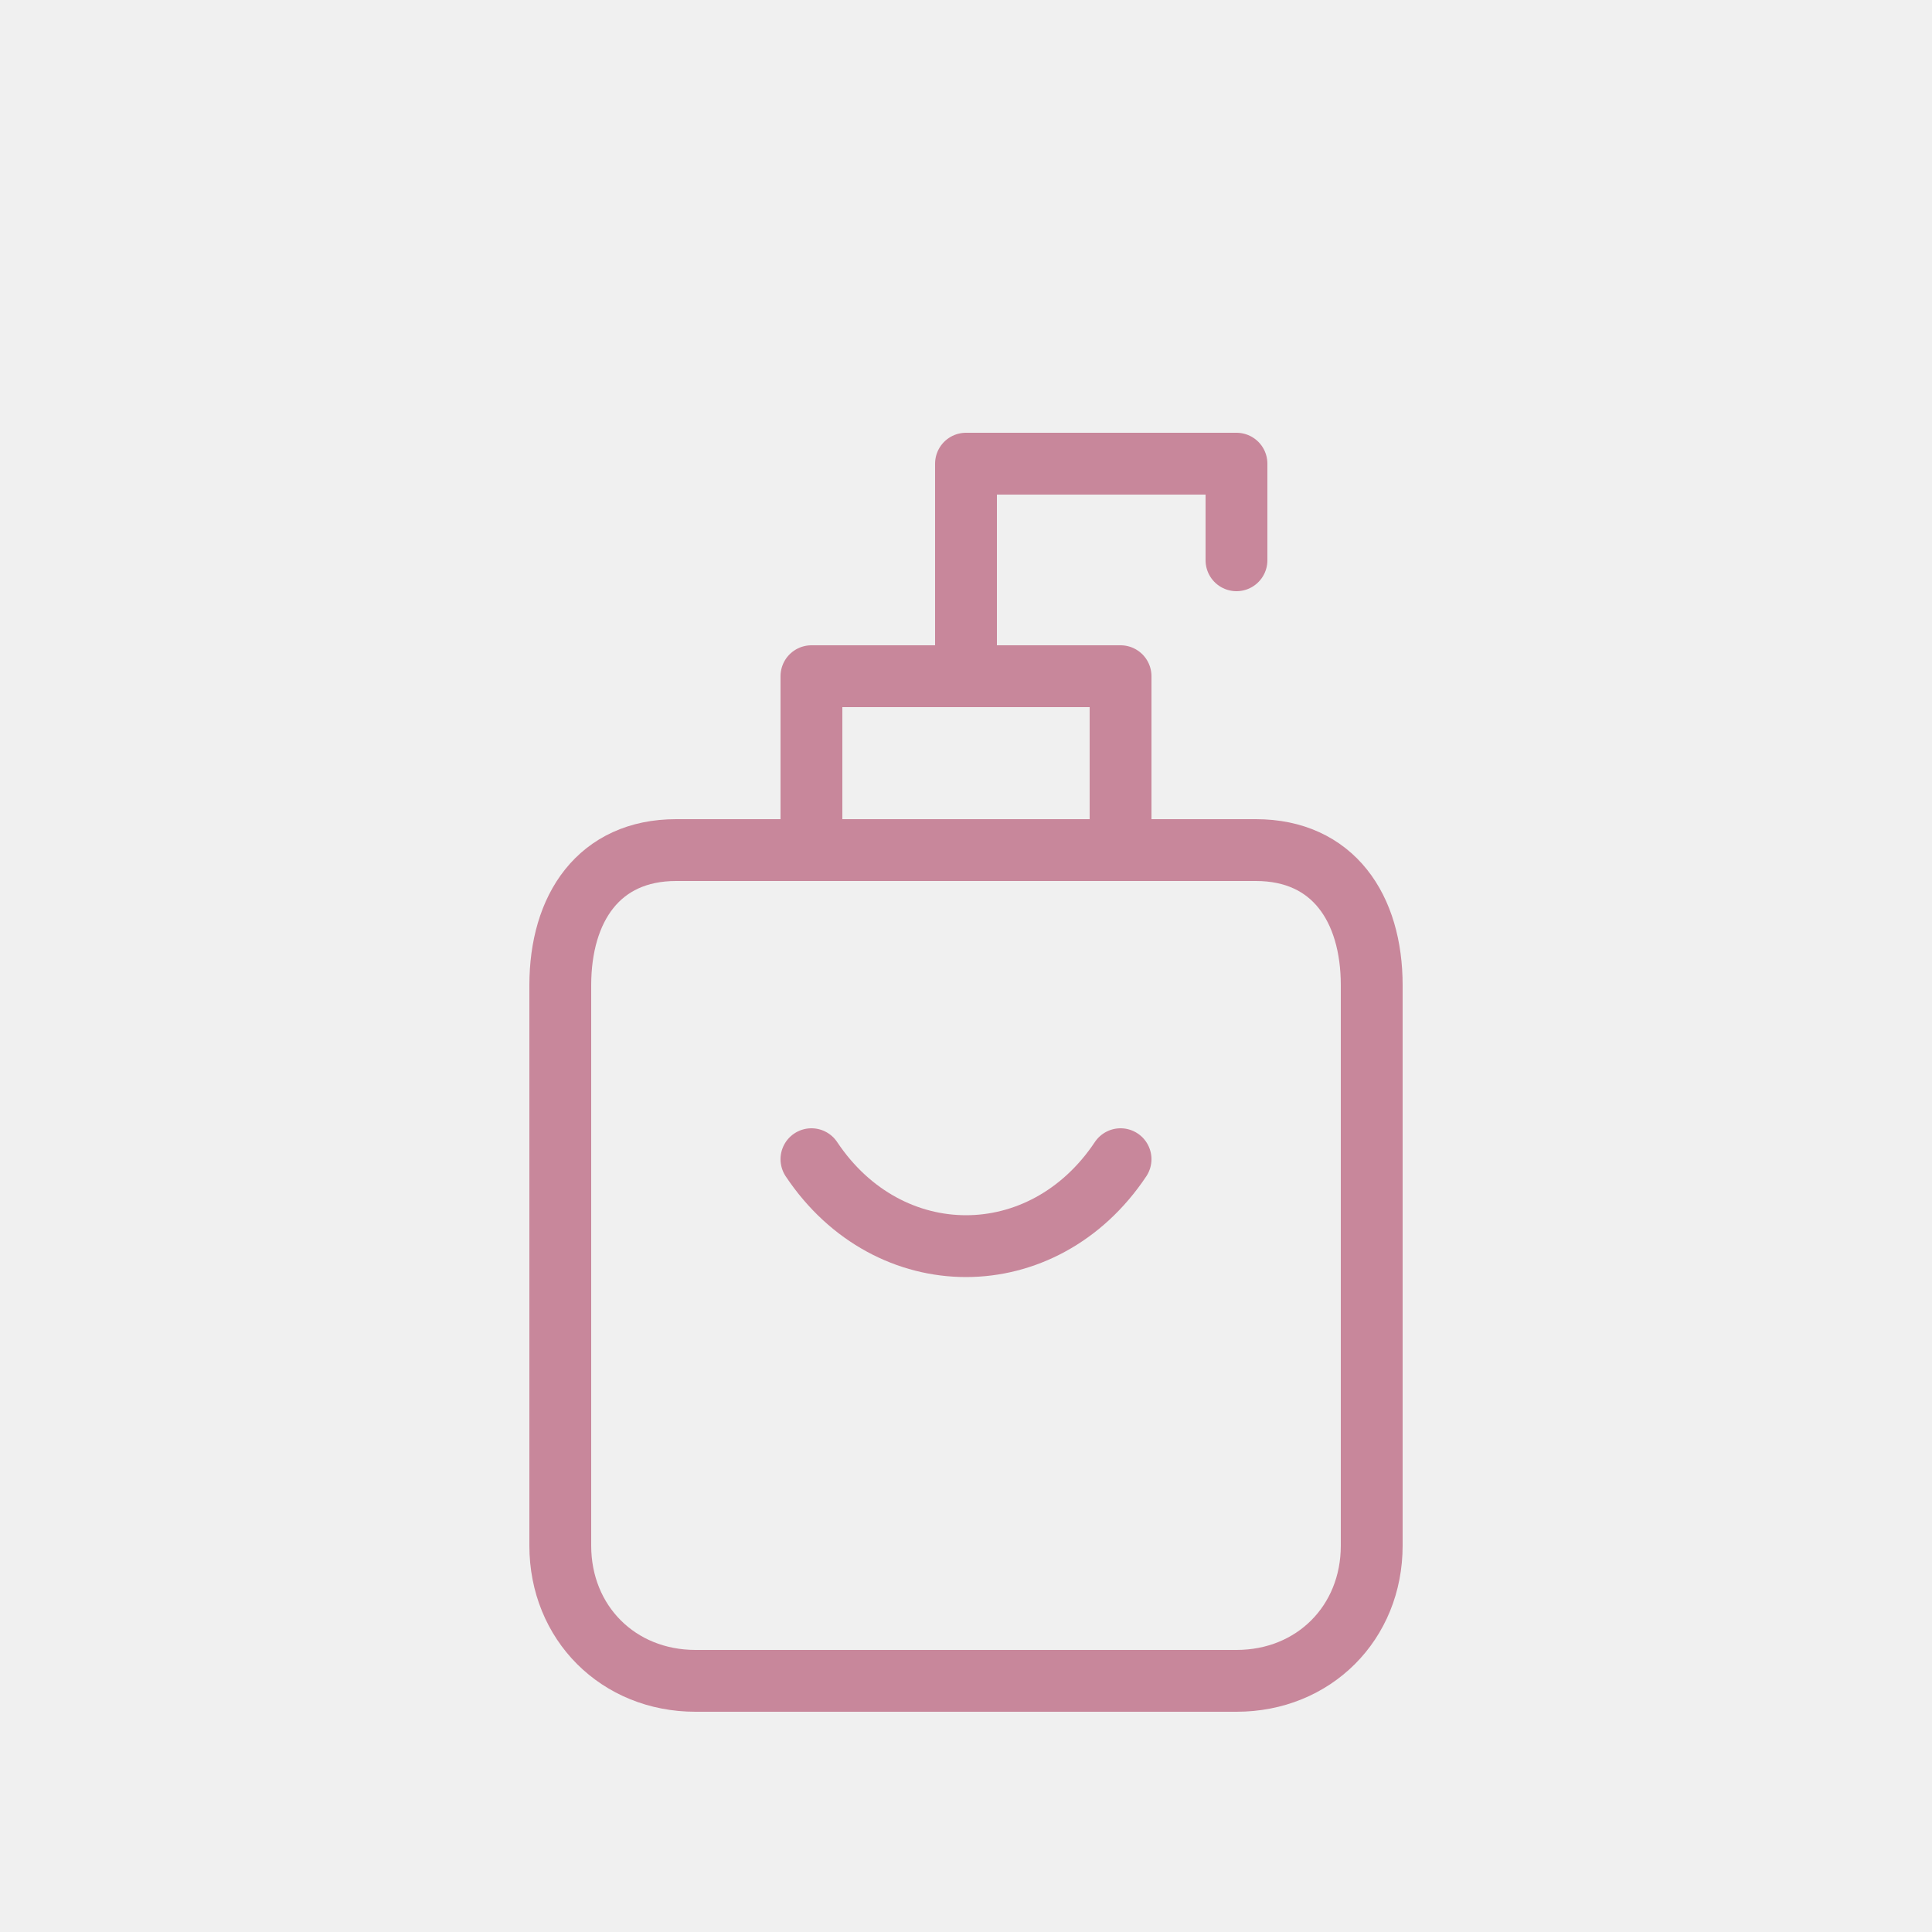
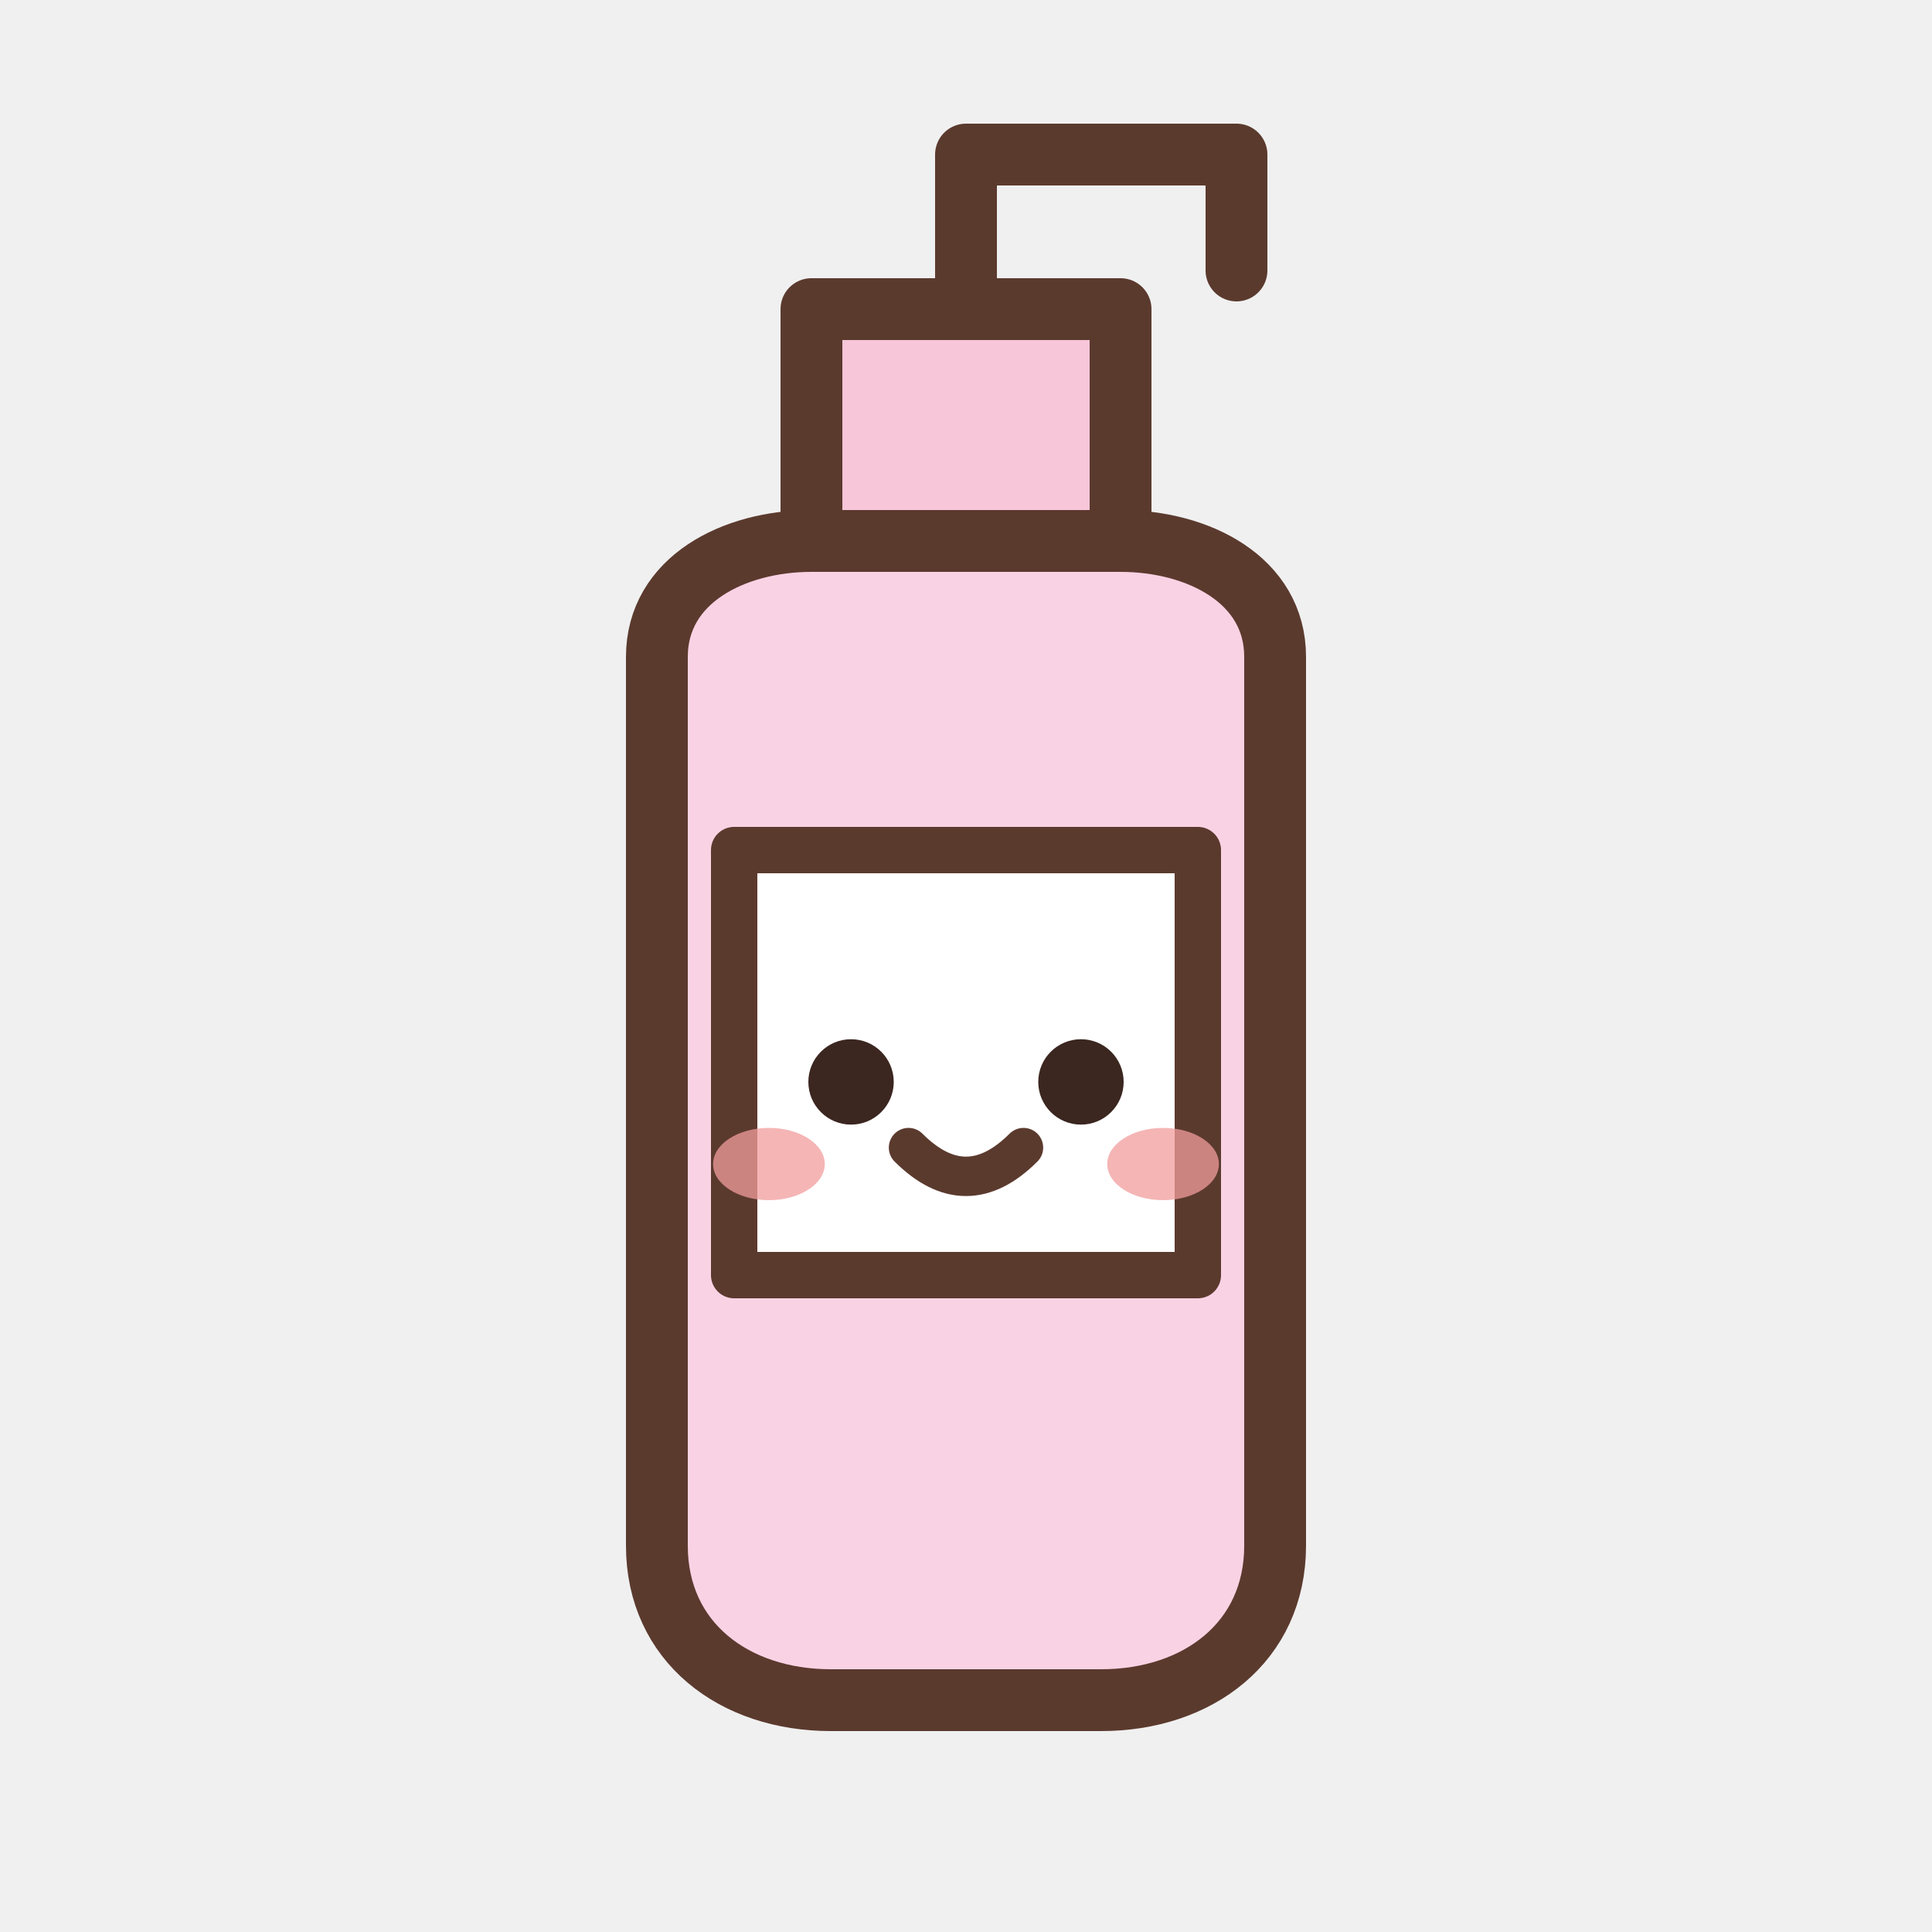
- <svg xmlns="http://www.w3.org/2000/svg" viewBox="0 0 100 100" fill="none" stroke-linecap="round" stroke-linejoin="round" stroke-width="3.2">
-   <g stroke="#C8879B">
-     <path d="M35 44h30c4 0 6 3 6 7v29c0 4-3 7-7 7H36c-4 0-7-3-7-7V51c0-4 2-7 6-7z" />
-     <path d="M42 44v-9h16v9M50 35V24h14M64 24v5" />
-     <path d="M42 60c4 6 12 6 16 0" />
+ <svg xmlns="http://www.w3.org/2000/svg" viewBox="0 0 100 100" stroke="#5B3A2E" stroke-width="3.2" stroke-linejoin="round" stroke-linecap="round">
+   <path d="M42 16h16v12H42z" fill="#F7C6D9" />
+   <path d="M50 16V8h14v6" fill="none" />
+   <path d="M34 34c0-4 4-6 8-6h16c4 0 8 2 8 6v46c0 5-4 8-9 8H43c-5 0-9-3-9-8z" fill="#F9D3E4" />
+   <path d="M38 44h24v22H38z" fill="#FFFFFF" stroke-width="2.4" />
+   <g stroke="none">
+     <circle cx="44.05" cy="56" r="2.21" fill="#3B2620" />
+     <circle cx="55.95" cy="56" r="2.21" fill="#3B2620" />
+     <ellipse cx="39.8" cy="60.25" rx="2.89" ry="1.87" fill="#F29C9C" opacity=".75" />
+     <ellipse cx="60.2" cy="60.25" rx="2.89" ry="1.87" fill="#F29C9C" opacity=".75" />
  </g>
+   <path d="M47.025 59.4q2.975 2.975 5.95 0" fill="none" stroke-width="2.04" />
</svg>
